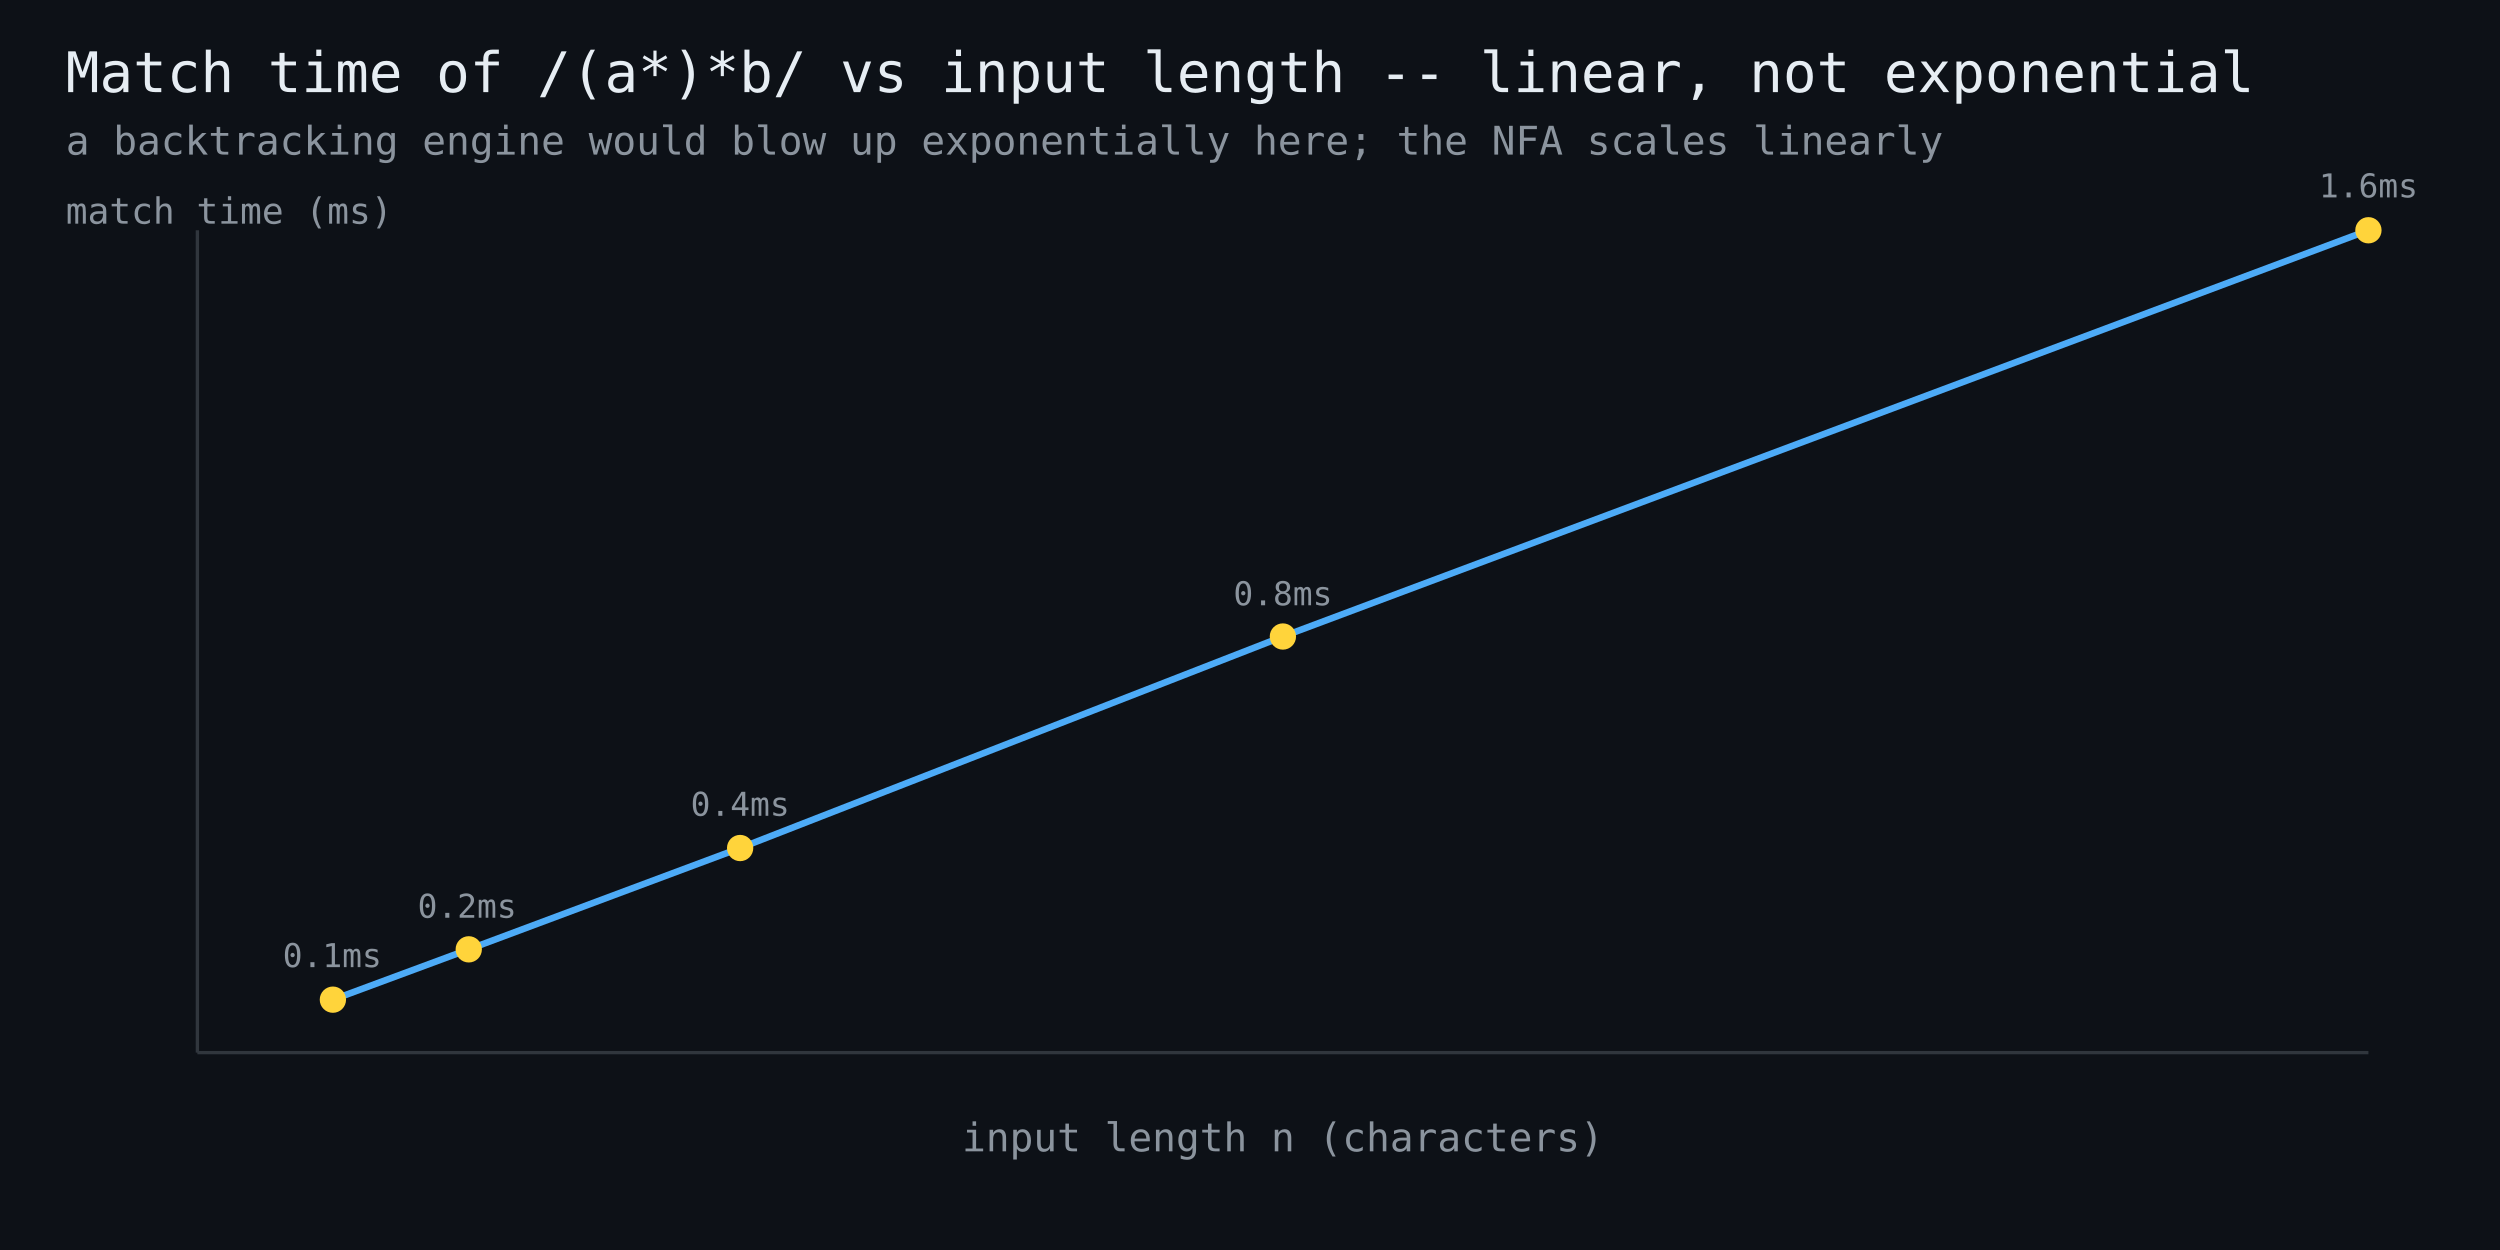
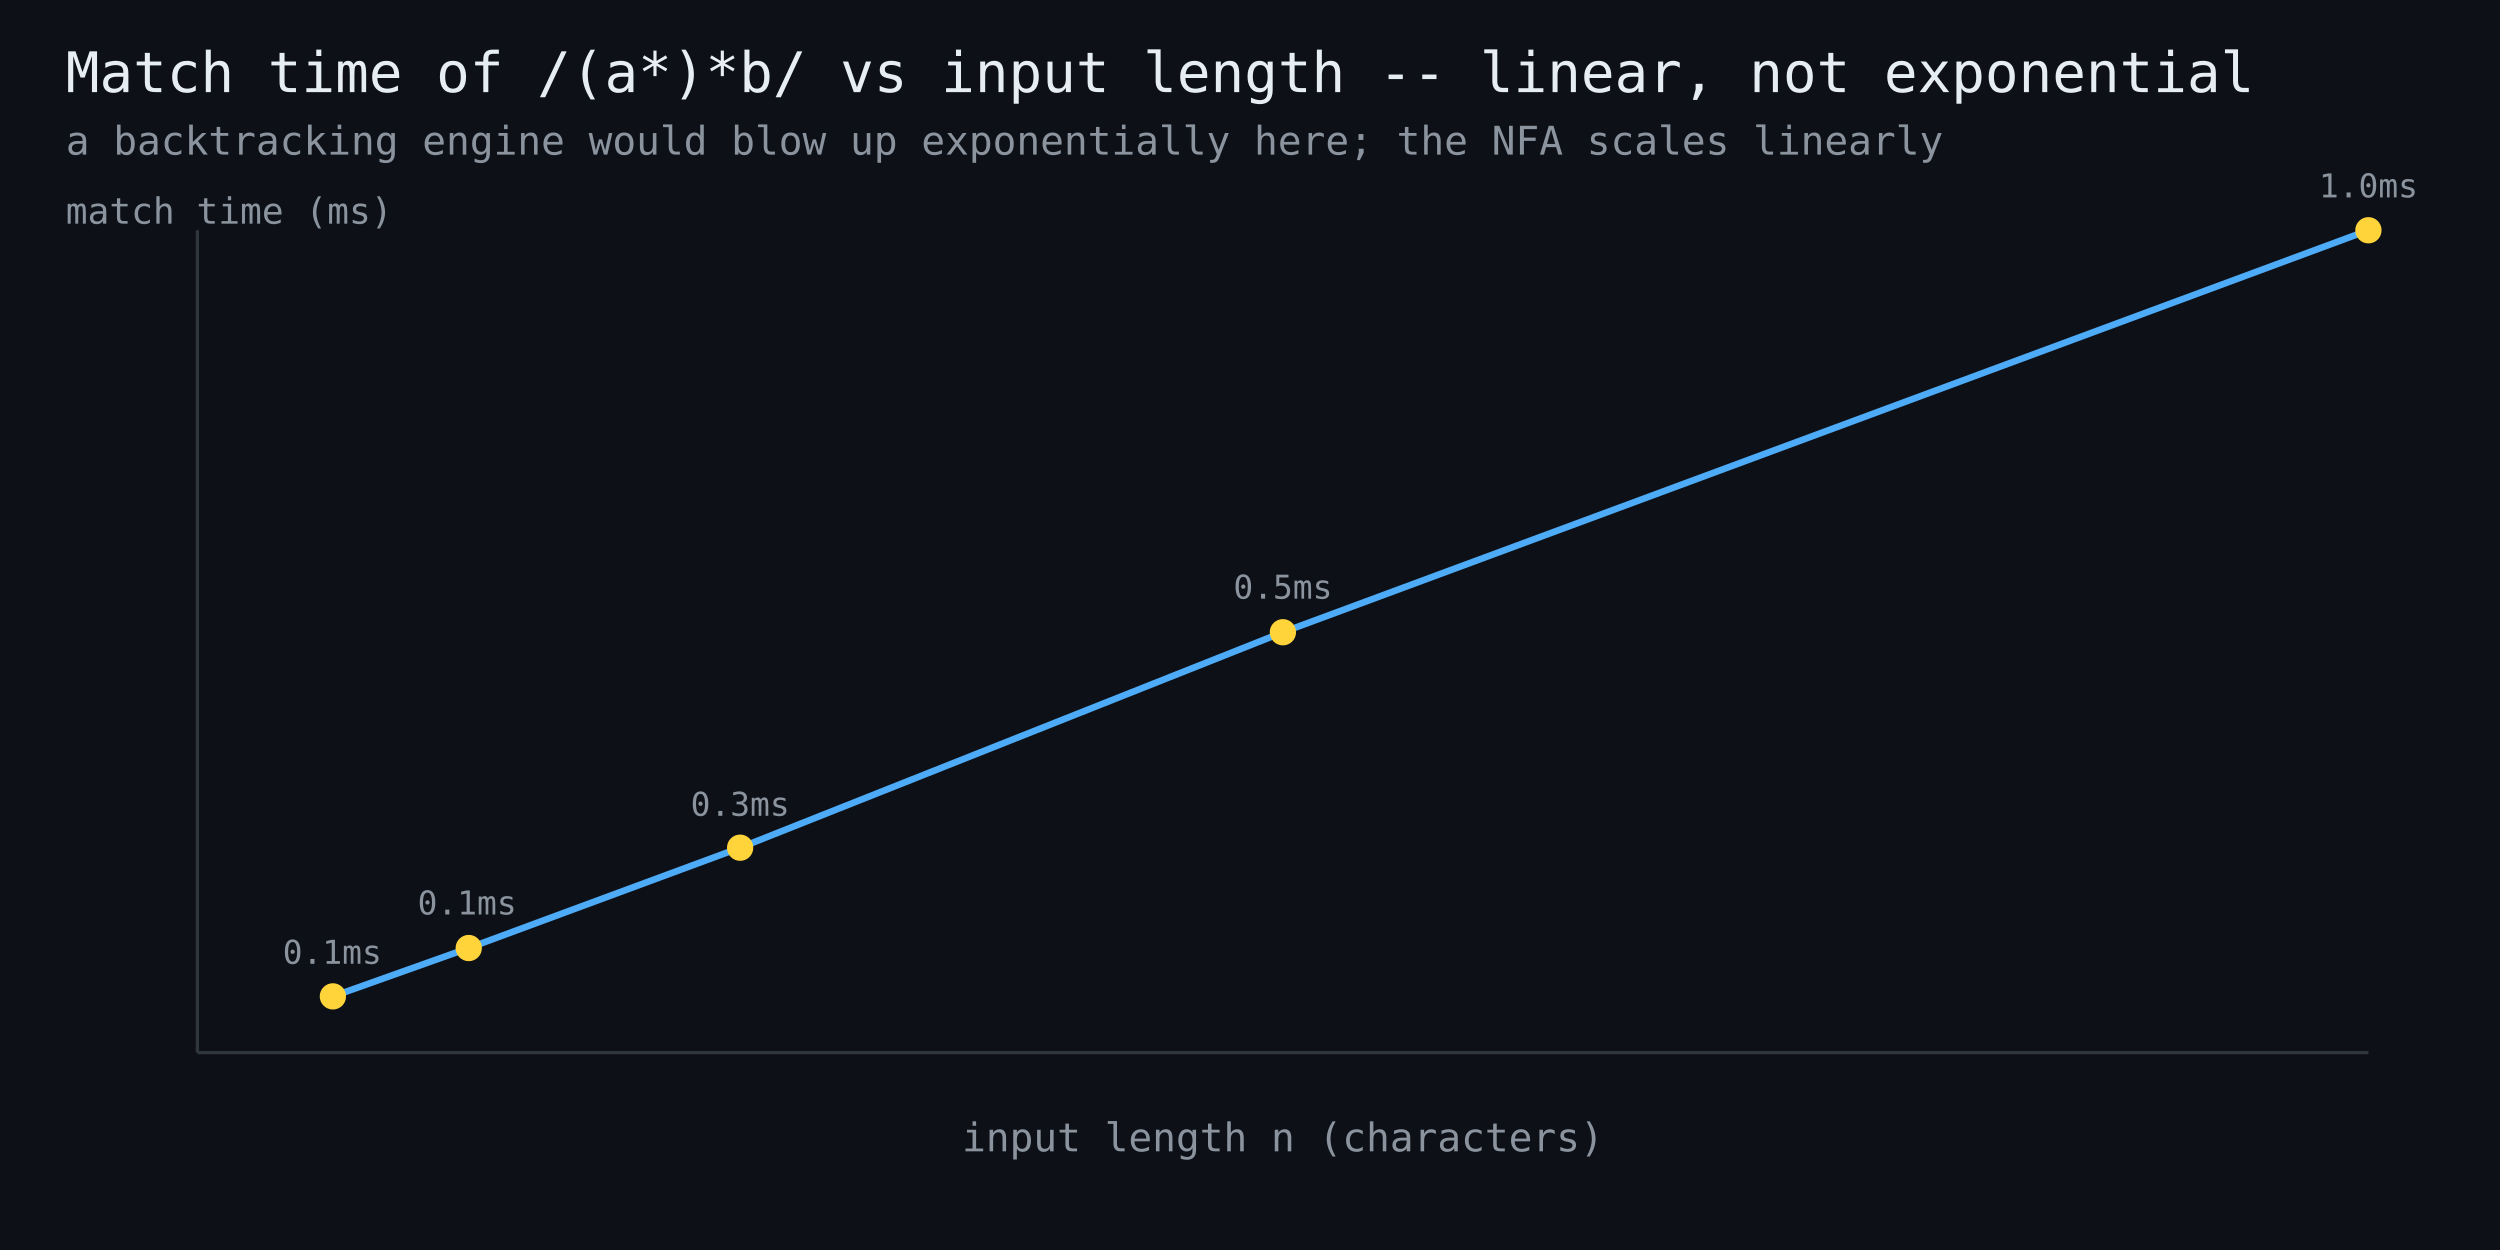
<svg xmlns="http://www.w3.org/2000/svg" width="760" height="380" viewBox="0 0 760 380" font-family="monospace">
  <rect width="760" height="380" fill="#0d1117" />
  <text x="20" y="28" fill="#e6edf3" font-size="17">Match time of /(a*)*b/ vs input length -- linear, not exponential</text>
  <text x="20" y="47" fill="#8b949e" font-size="12">a backtracking engine would blow up exponentially here; the NFA scales linearly</text>
  <line x1="60" y1="320" x2="720" y2="320" stroke="#30363d" stroke-width="1" />
  <line x1="60" y1="320" x2="60" y2="70" stroke="#30363d" stroke-width="1" />
-   <polyline points="101.2,303.9 142.5,288.6 225.0,257.8 390.0,193.5 720.0,70.0" fill="none" stroke="#4dabf7" stroke-width="2" />
-   <circle cx="101.2" cy="303.9" r="4" fill="#ffd43b" />
-   <text x="101" y="294" fill="#8b949e" font-size="10" text-anchor="middle">0.1ms</text>
-   <circle cx="142.5" cy="288.6" r="4" fill="#ffd43b" />
-   <text x="142" y="279" fill="#8b949e" font-size="10" text-anchor="middle">0.2ms</text>
-   <circle cx="225.0" cy="257.8" r="4" fill="#ffd43b" />
-   <text x="225" y="248" fill="#8b949e" font-size="10" text-anchor="middle">0.4ms</text>
-   <circle cx="390.0" cy="193.5" r="4" fill="#ffd43b" />
-   <text x="390" y="184" fill="#8b949e" font-size="10" text-anchor="middle">0.8ms</text>
+   <polyline points="101.2,302.9 142.5,288.2 225.0,257.7 390.0,192.2 720.0,70.0" fill="none" stroke="#4dabf7" stroke-width="2" />
+   <circle cx="101.2" cy="302.9" r="4" fill="#ffd43b" />
+   <text x="101" y="293" fill="#8b949e" font-size="10" text-anchor="middle">0.1ms</text>
+   <circle cx="142.5" cy="288.2" r="4" fill="#ffd43b" />
+   <text x="142" y="278" fill="#8b949e" font-size="10" text-anchor="middle">0.1ms</text>
+   <circle cx="225.0" cy="257.7" r="4" fill="#ffd43b" />
+   <text x="225" y="248" fill="#8b949e" font-size="10" text-anchor="middle">0.3ms</text>
+   <circle cx="390.0" cy="192.2" r="4" fill="#ffd43b" />
+   <text x="390" y="182" fill="#8b949e" font-size="10" text-anchor="middle">0.5ms</text>
  <circle cx="720.0" cy="70.0" r="4" fill="#ffd43b" />
-   <text x="720" y="60" fill="#8b949e" font-size="10" text-anchor="middle">1.6ms</text>
+   <text x="720" y="60" fill="#8b949e" font-size="10" text-anchor="middle">1.0ms</text>
  <text x="390" y="350" fill="#8b949e" font-size="12" text-anchor="middle">input length n (characters)</text>
  <text x="20" y="68" fill="#8b949e" font-size="11">match time (ms)</text>
</svg>
